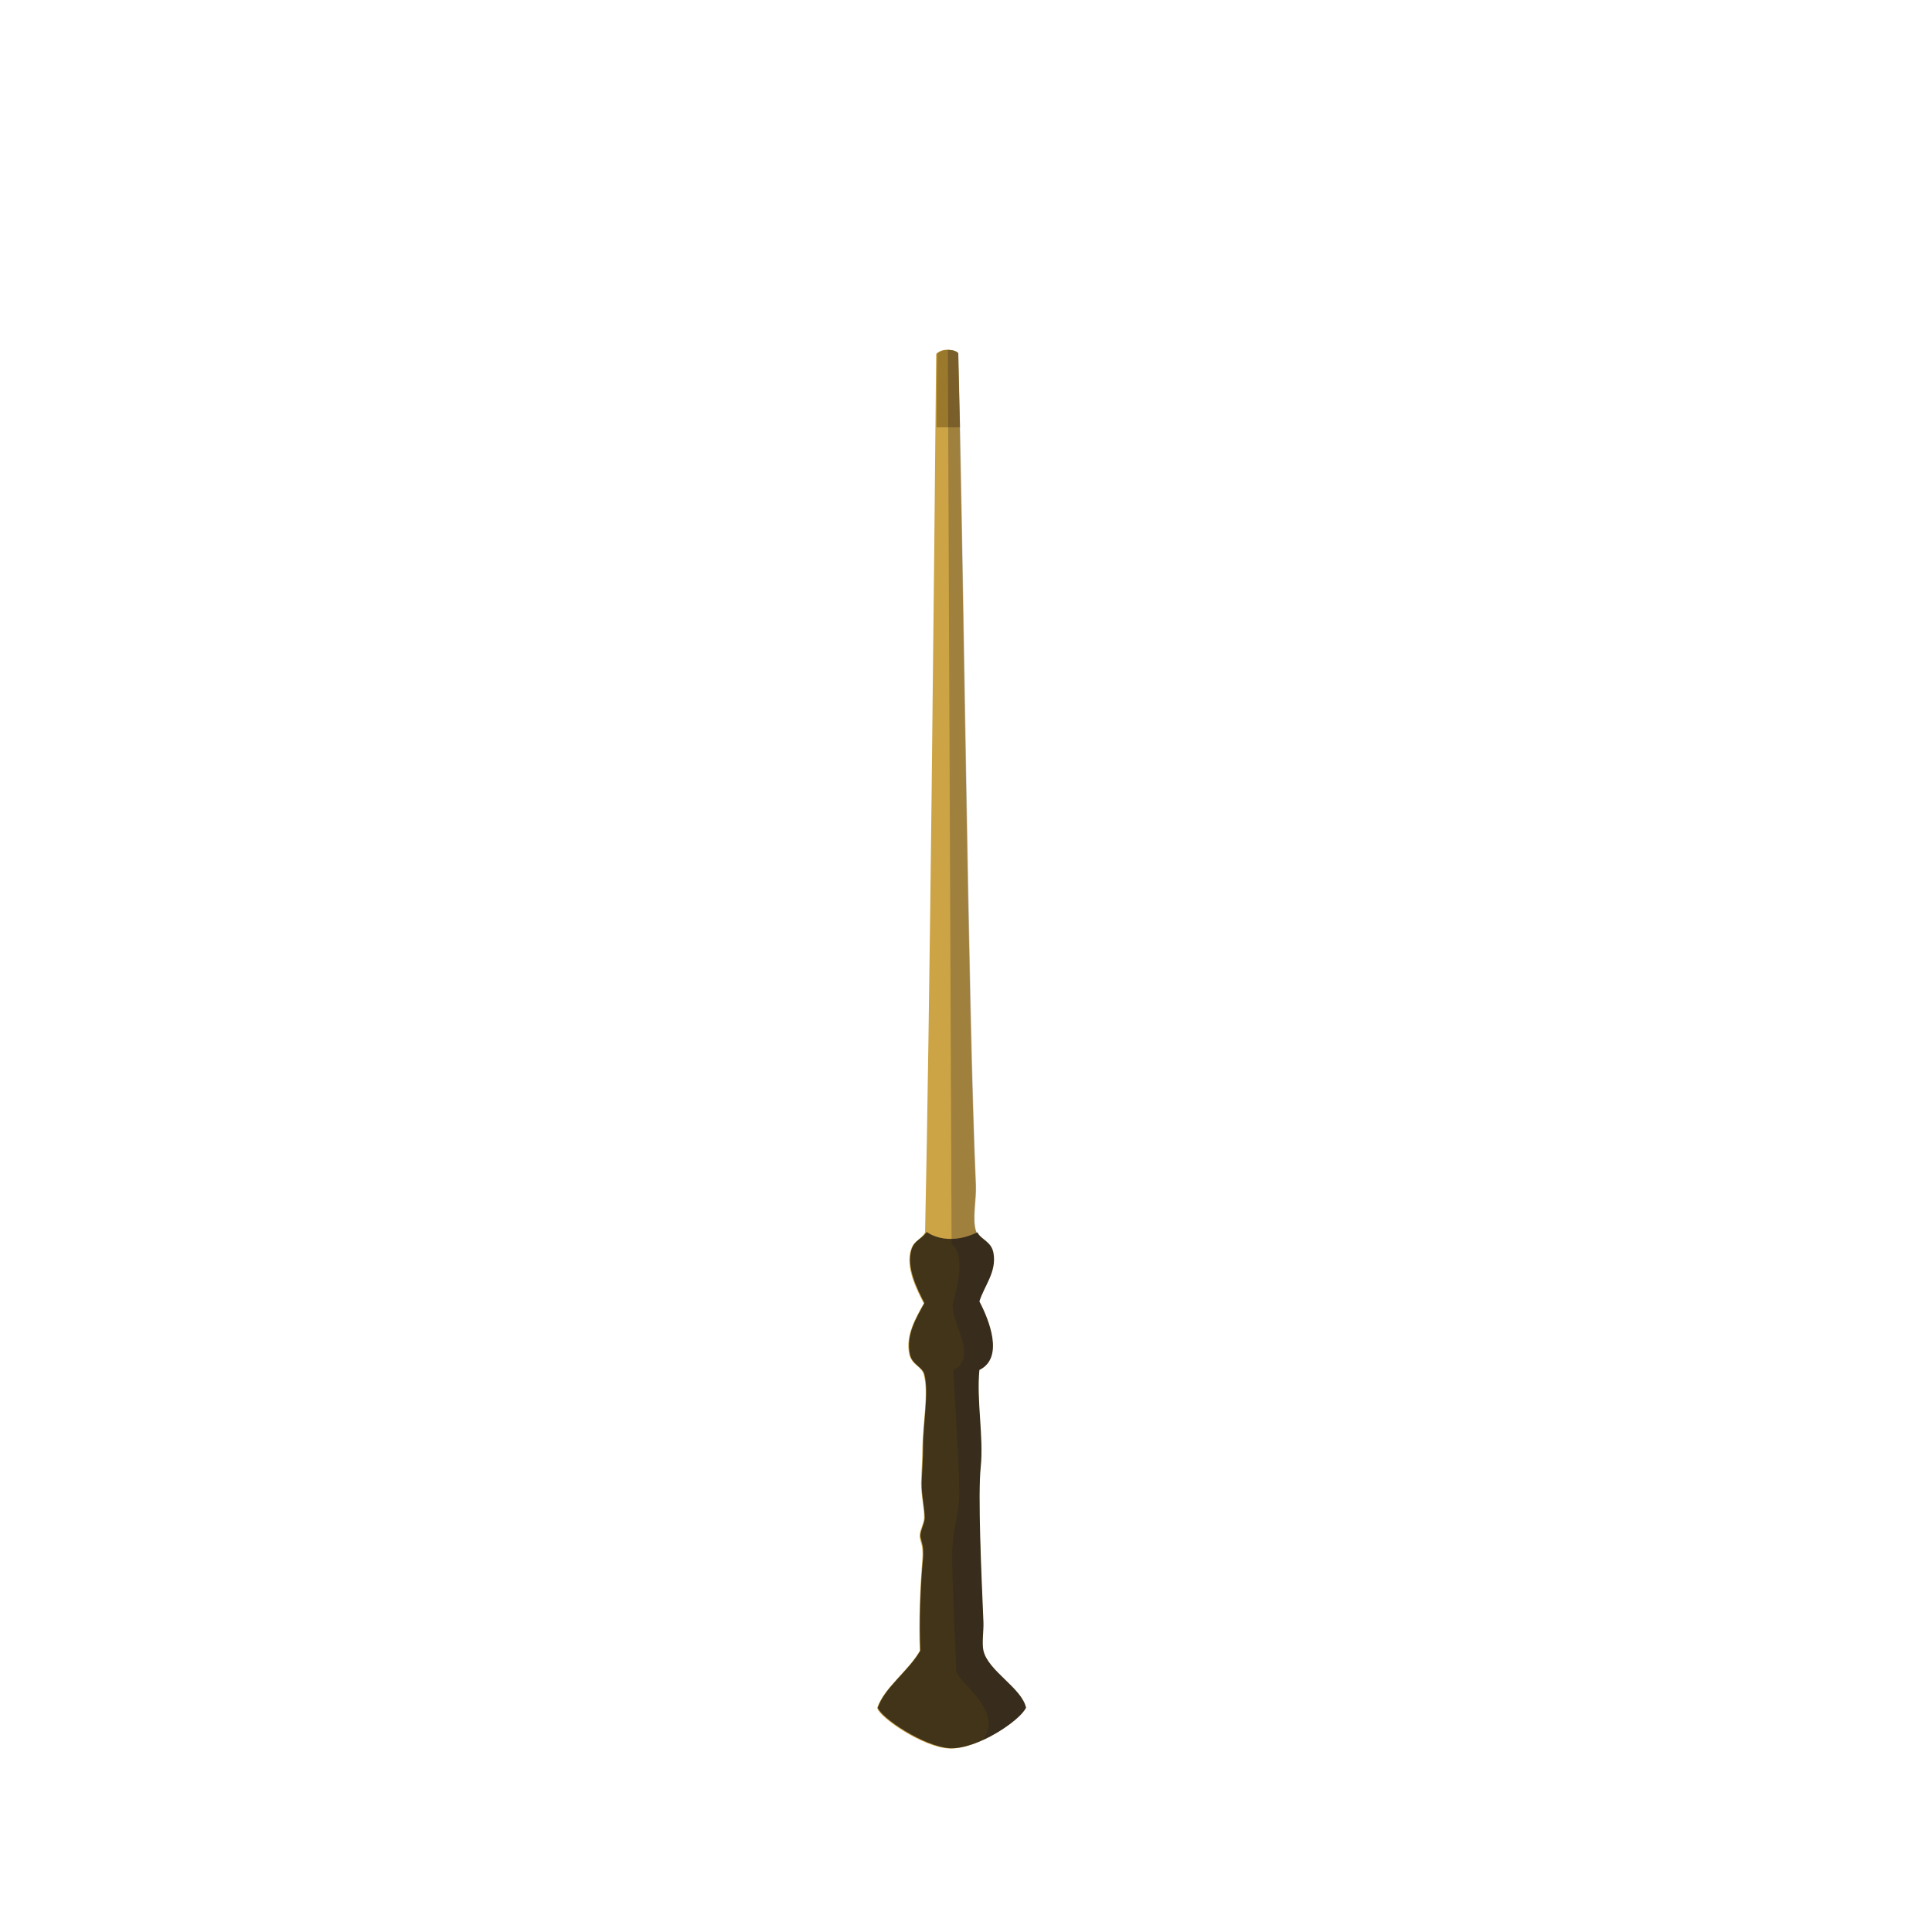
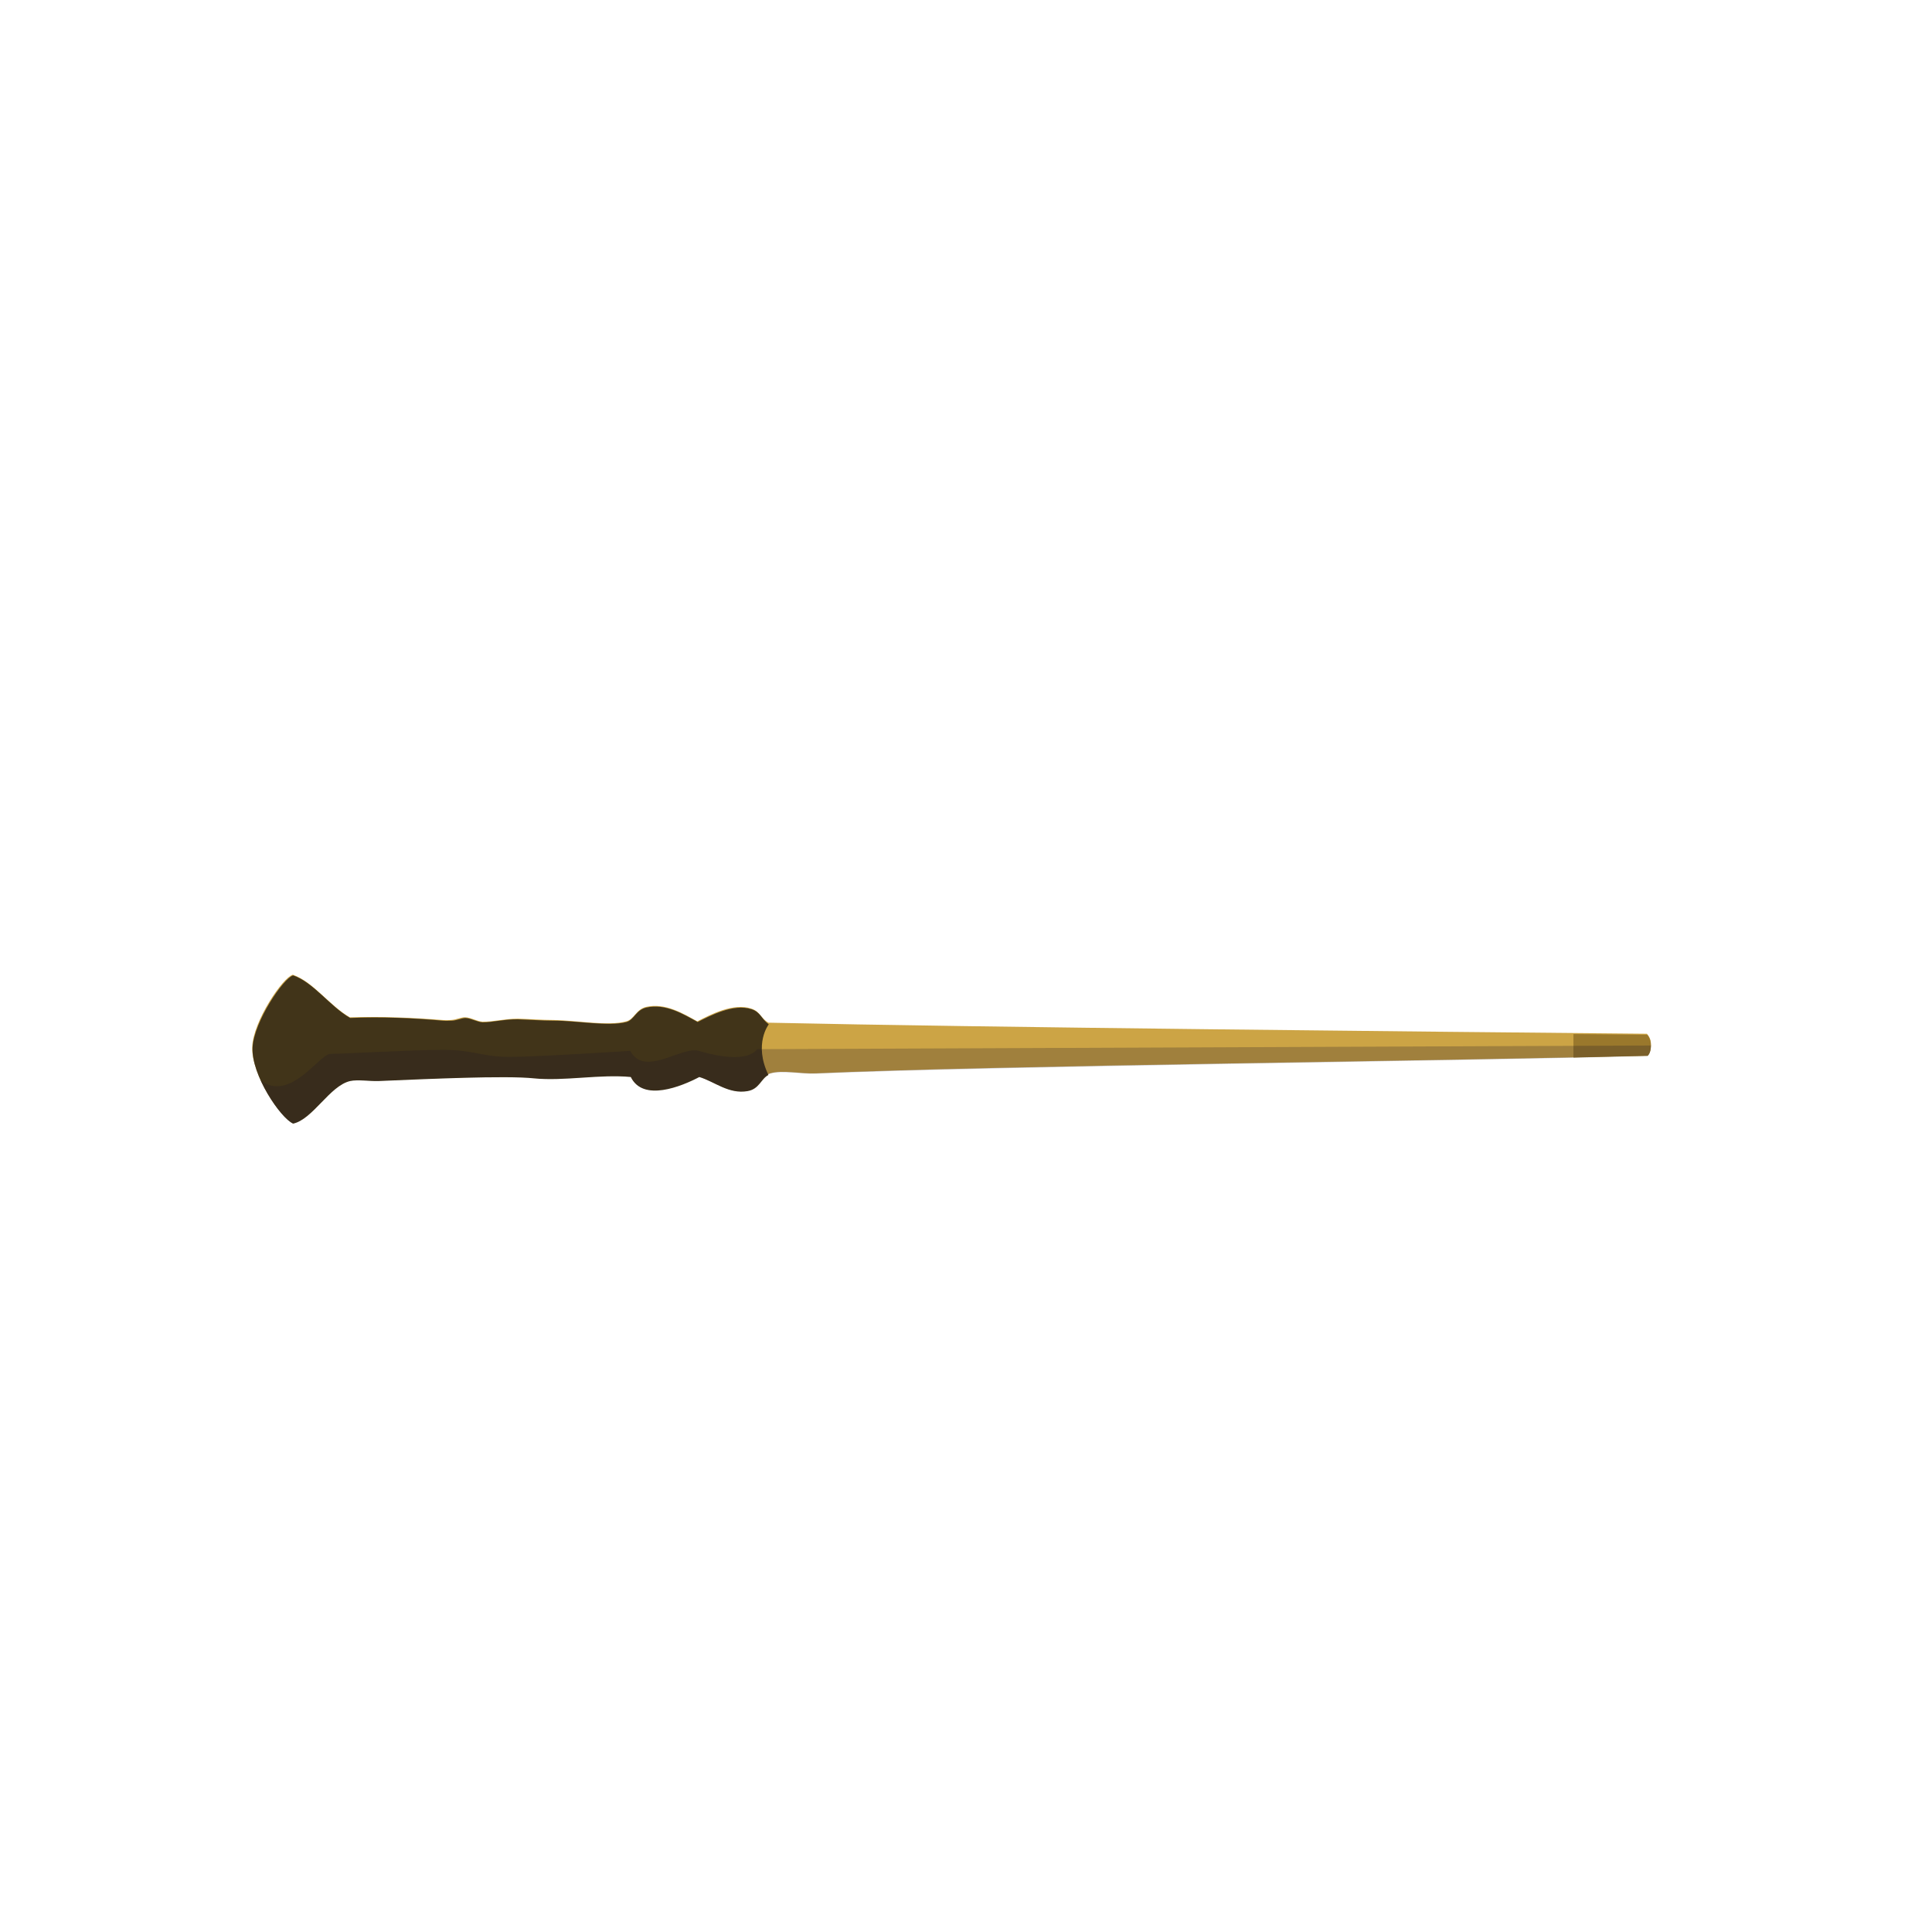
<svg xmlns="http://www.w3.org/2000/svg" version="1.1" id="Layer_1" x="0px" y="0px" viewBox="0 0 576 576" style="enable-background:new 0 0 576 576;" xml:space="preserve">
  <style type="text/css">
	.st0{fill-rule:evenodd;clip-rule:evenodd;fill:#CCA445;}
	.st1{fill-rule:evenodd;clip-rule:evenodd;fill:#413419;}
	.st2{fill-rule:evenodd;clip-rule:evenodd;fill:#9A782C;}
- 	.st3{opacity:0.25;fill-rule:evenodd;clip-rule:evenodd;fill:#1B1222;}
+ 	.st3{opacity:0.25;fill-rule:evenodd;clip-rule:evenodd;fill:#1B1222;enable-background:new    ;}
</style>
  <g>
-     <path class="st0" d="M282.5,104.3c2.4,0,3.1,1,3.1,1c1.6,55.3,2.9,195,5.3,248c0.2,4.3-1.1,10,0,13.6c0.8,2.8,4.4,3,5.1,6.8   c1,5.6-2.8,9.9-4.2,14.4c2.8,5.3,7.5,16.8,0,20.4c-0.9,9.1,1.3,19.9,0.4,28.9c-0.8,8.4,0.3,32.2,0.8,46.3c0.1,2.7-0.5,6.2,0,8.5   c1.5,6.1,11.5,11.1,12.7,17c-1.8,3.8-14.5,12.4-22.7,12.1c-7.7-0.3-20.7-9.1-21.5-12.1c2.1-6.1,9.2-10.9,12.7-17   c-0.3-9.2,0.1-18.8,0.8-27.6c0.1-1.2,0-2.1,0-2.6c-0.1-1.6-0.9-3.1-0.8-4.2c0-1.6,1.2-3.5,1.3-5.1c0.1-3-0.9-6.7-0.9-10.6   c0.1-3.4,0.4-7.2,0.4-10.6c0.1-6.9,1.9-16.3,0.4-21.7c-0.6-2.4-3.5-2.8-4.3-5.9c-1.3-5.8,2-11.1,4.3-15.3c-2-3.9-5.6-10.7-3.8-16.1   c0.9-2.7,2.8-2.7,4.2-5.1c1.4-62.9,2.7-198.4,3.3-261.9C279.4,105.3,280.4,104.2,282.5,104.3z" />
-     <path class="st1" d="M271.8,372.4c-1.8,5.4,1.9,12.3,3.8,16.1c-2.3,4.2-5.6,9.5-4.3,15.3c0.7,3.1,3.6,3.6,4.3,5.9   c1.4,5.4-0.4,14.7-0.4,21.7c0,3.5-0.3,7.2-0.4,10.6c-0.1,3.9,0.9,7.6,0.9,10.6c-0.1,1.6-1.2,3.5-1.3,5.1c0,1.1,0.8,2.7,0.8,4.2   c0,0.5,0.1,1.3,0,2.6c-0.8,8.8-1.2,18.4-0.8,27.6c-3.5,6.1-10.6,10.9-12.7,17c0.8,2.9,13.8,11.7,21.5,12.1   c8.2,0.4,21-8.3,22.7-12.1c-1.3-5.9-11.3-10.9-12.7-17c-0.5-2.3,0.1-5.8,0-8.5c-0.6-14.2-1.7-37.9-0.8-46.3   c0.9-9-1.3-19.7-0.4-28.9c7.5-3.6,2.8-15.1,0-20.4c1.4-4.6,5.2-8.8,4.2-14.4c-0.6-3.5-3.7-4-4.8-6.2c-9.3,4.5-15.1-0.1-15.1-0.1   C274.6,369.6,272.7,369.7,271.8,372.4z" />
-     <path class="st2" d="M286.2,127.3c-0.2-8.3-0.4-15.7-0.5-22c0,0-0.7-1-3.1-1c-2.1,0-3.2,1.1-3.2,1.1c-0.1,6.6-0.1,14-0.2,22H286.2z   " />
-     <path class="st3" d="M284.2,388.2c-1.5,5,8,16.2,0,20.4c0,0,1.8,27.7,1.8,36c0,8.3-2.1,10.6-2.1,19.8c0,9.1,1.2,29.8,1.2,33.6   c0,3.2,14.6,12,7.9,20.8c6-2.8,11.7-7.1,12.8-9.6c-1.3-5.9-11.3-10.9-12.7-17c-0.5-2.3,0.1-5.8,0-8.5c-0.6-14.2-1.7-37.9-0.8-46.3   c0.9-9-1.3-19.7-0.4-28.9c7.5-3.6,2.8-15.1,0-20.4c1.4-4.6,5.2-8.8,4.2-14.4c-0.7-3.8-4.3-4-5.1-6.8c-1.1-3.6,0.2-9.3,0-13.6   c-2.3-53-3.7-192.7-5.3-248c0,0-0.7-1-3.1-1l1.1,266.5C283.6,370.8,288.7,373,284.2,388.2z" />
+     <path class="st0" d="M492.2,311.6c0,2.4-1,3.1-1,3.1c-55.3,1.6-195,2.9-248,5.3c-4.3,0.2-10-1.1-13.6,0c-2.8,0.8-3,4.4-6.8,5.1   c-5.6,1-9.9-2.8-14.4-4.2c-5.3,2.8-16.8,7.5-20.4,0c-9.1-0.9-19.9,1.3-28.9,0.4c-8.4-0.8-32.2,0.3-46.3,0.8c-2.7,0.1-6.2-0.5-8.5,0   c-6.1,1.5-11.1,11.5-17,12.7c-3.8-1.8-12.4-14.5-12.1-22.7c0.3-7.7,9.1-20.7,12.1-21.5c6.1,2.1,10.9,9.2,17,12.7   c9.2-0.3,18.8,0.1,27.6,0.8c1.2,0.1,2.1,0,2.6,0c1.6-0.1,3.1-0.9,4.2-0.8c1.6,0,3.5,1.2,5.1,1.3c3,0.1,6.7-0.9,10.6-0.9   c3.4,0.1,7.2,0.4,10.6,0.4c6.9,0.1,16.3,1.9,21.7,0.4c2.4-0.6,2.8-3.5,5.9-4.3c5.8-1.3,11.1,2,15.3,4.3c3.9-2,10.7-5.6,16.1-3.8   c2.7,0.9,2.7,2.8,5.1,4.2c62.9,1.4,198.4,2.7,261.9,3.3C491.2,308.5,492.3,309.5,492.2,311.6z" />
+     <path class="st1" d="M224.1,300.9c-5.4-1.8-12.3,1.9-16.1,3.8c-4.2-2.3-9.5-5.6-15.3-4.3c-3.1,0.7-3.6,3.6-5.9,4.3   c-5.4,1.4-14.7-0.4-21.7-0.4c-3.5,0-7.2-0.3-10.6-0.4c-3.9-0.1-7.6,0.9-10.6,0.9c-1.6-0.1-3.5-1.2-5.1-1.3c-1.1,0-2.7,0.8-4.2,0.8   c-0.5,0-1.3,0.1-2.6,0c-8.8-0.8-18.4-1.2-27.6-0.8c-6.1-3.5-10.9-10.6-17-12.7c-2.9,0.8-11.7,13.8-12.1,21.5   c-0.4,8.2,8.3,21,12.1,22.7c5.9-1.3,10.9-11.3,17-12.7c2.3-0.5,5.8,0.1,8.5,0c14.2-0.6,37.9-1.7,46.3-0.8c9,0.9,19.7-1.3,28.9-0.4   c3.6,7.5,15.1,2.8,20.4,0c4.6,1.4,8.8,5.2,14.4,4.2c3.5-0.6,4-3.7,6.2-4.8c-4.5-9.3,0.1-15.1,0.1-15.1   C226.9,303.7,226.8,301.8,224.1,300.9z" />
+     <path class="st2" d="M469.2,315.3c8.3-0.2,15.7-0.4,22-0.5c0,0,1-0.7,1-3.1c0-2.1-1.1-3.2-1.1-3.2c-6.6-0.1-14-0.1-22-0.2v7H469.2z   " />
+     <path class="st3" d="M208.3,313.3c-5-1.5-16.2,8-20.4,0c0,0-27.7,1.8-36,1.8s-10.6-2.1-19.8-2.1c-9.1,0-29.8,1.2-33.6,1.2   c-3.2,0-12,14.6-20.8,7.9c2.8,6,7.1,11.7,9.6,12.8c5.9-1.3,10.9-11.3,17-12.7c2.3-0.5,5.8,0.1,8.5,0c14.2-0.6,37.9-1.7,46.3-0.8   c9,0.9,19.7-1.3,28.9-0.4c3.6,7.5,15.1,2.8,20.4,0c4.6,1.4,8.8,5.2,14.4,4.2c3.8-0.7,4-4.3,6.8-5.1c3.6-1.1,9.3,0.2,13.6,0   c53-2.3,192.7-3.7,248-5.3c0,0,1-0.7,1-3.1l-266.5,1.1C225.7,312.7,223.5,317.8,208.3,313.3z" />
  </g>
</svg>
